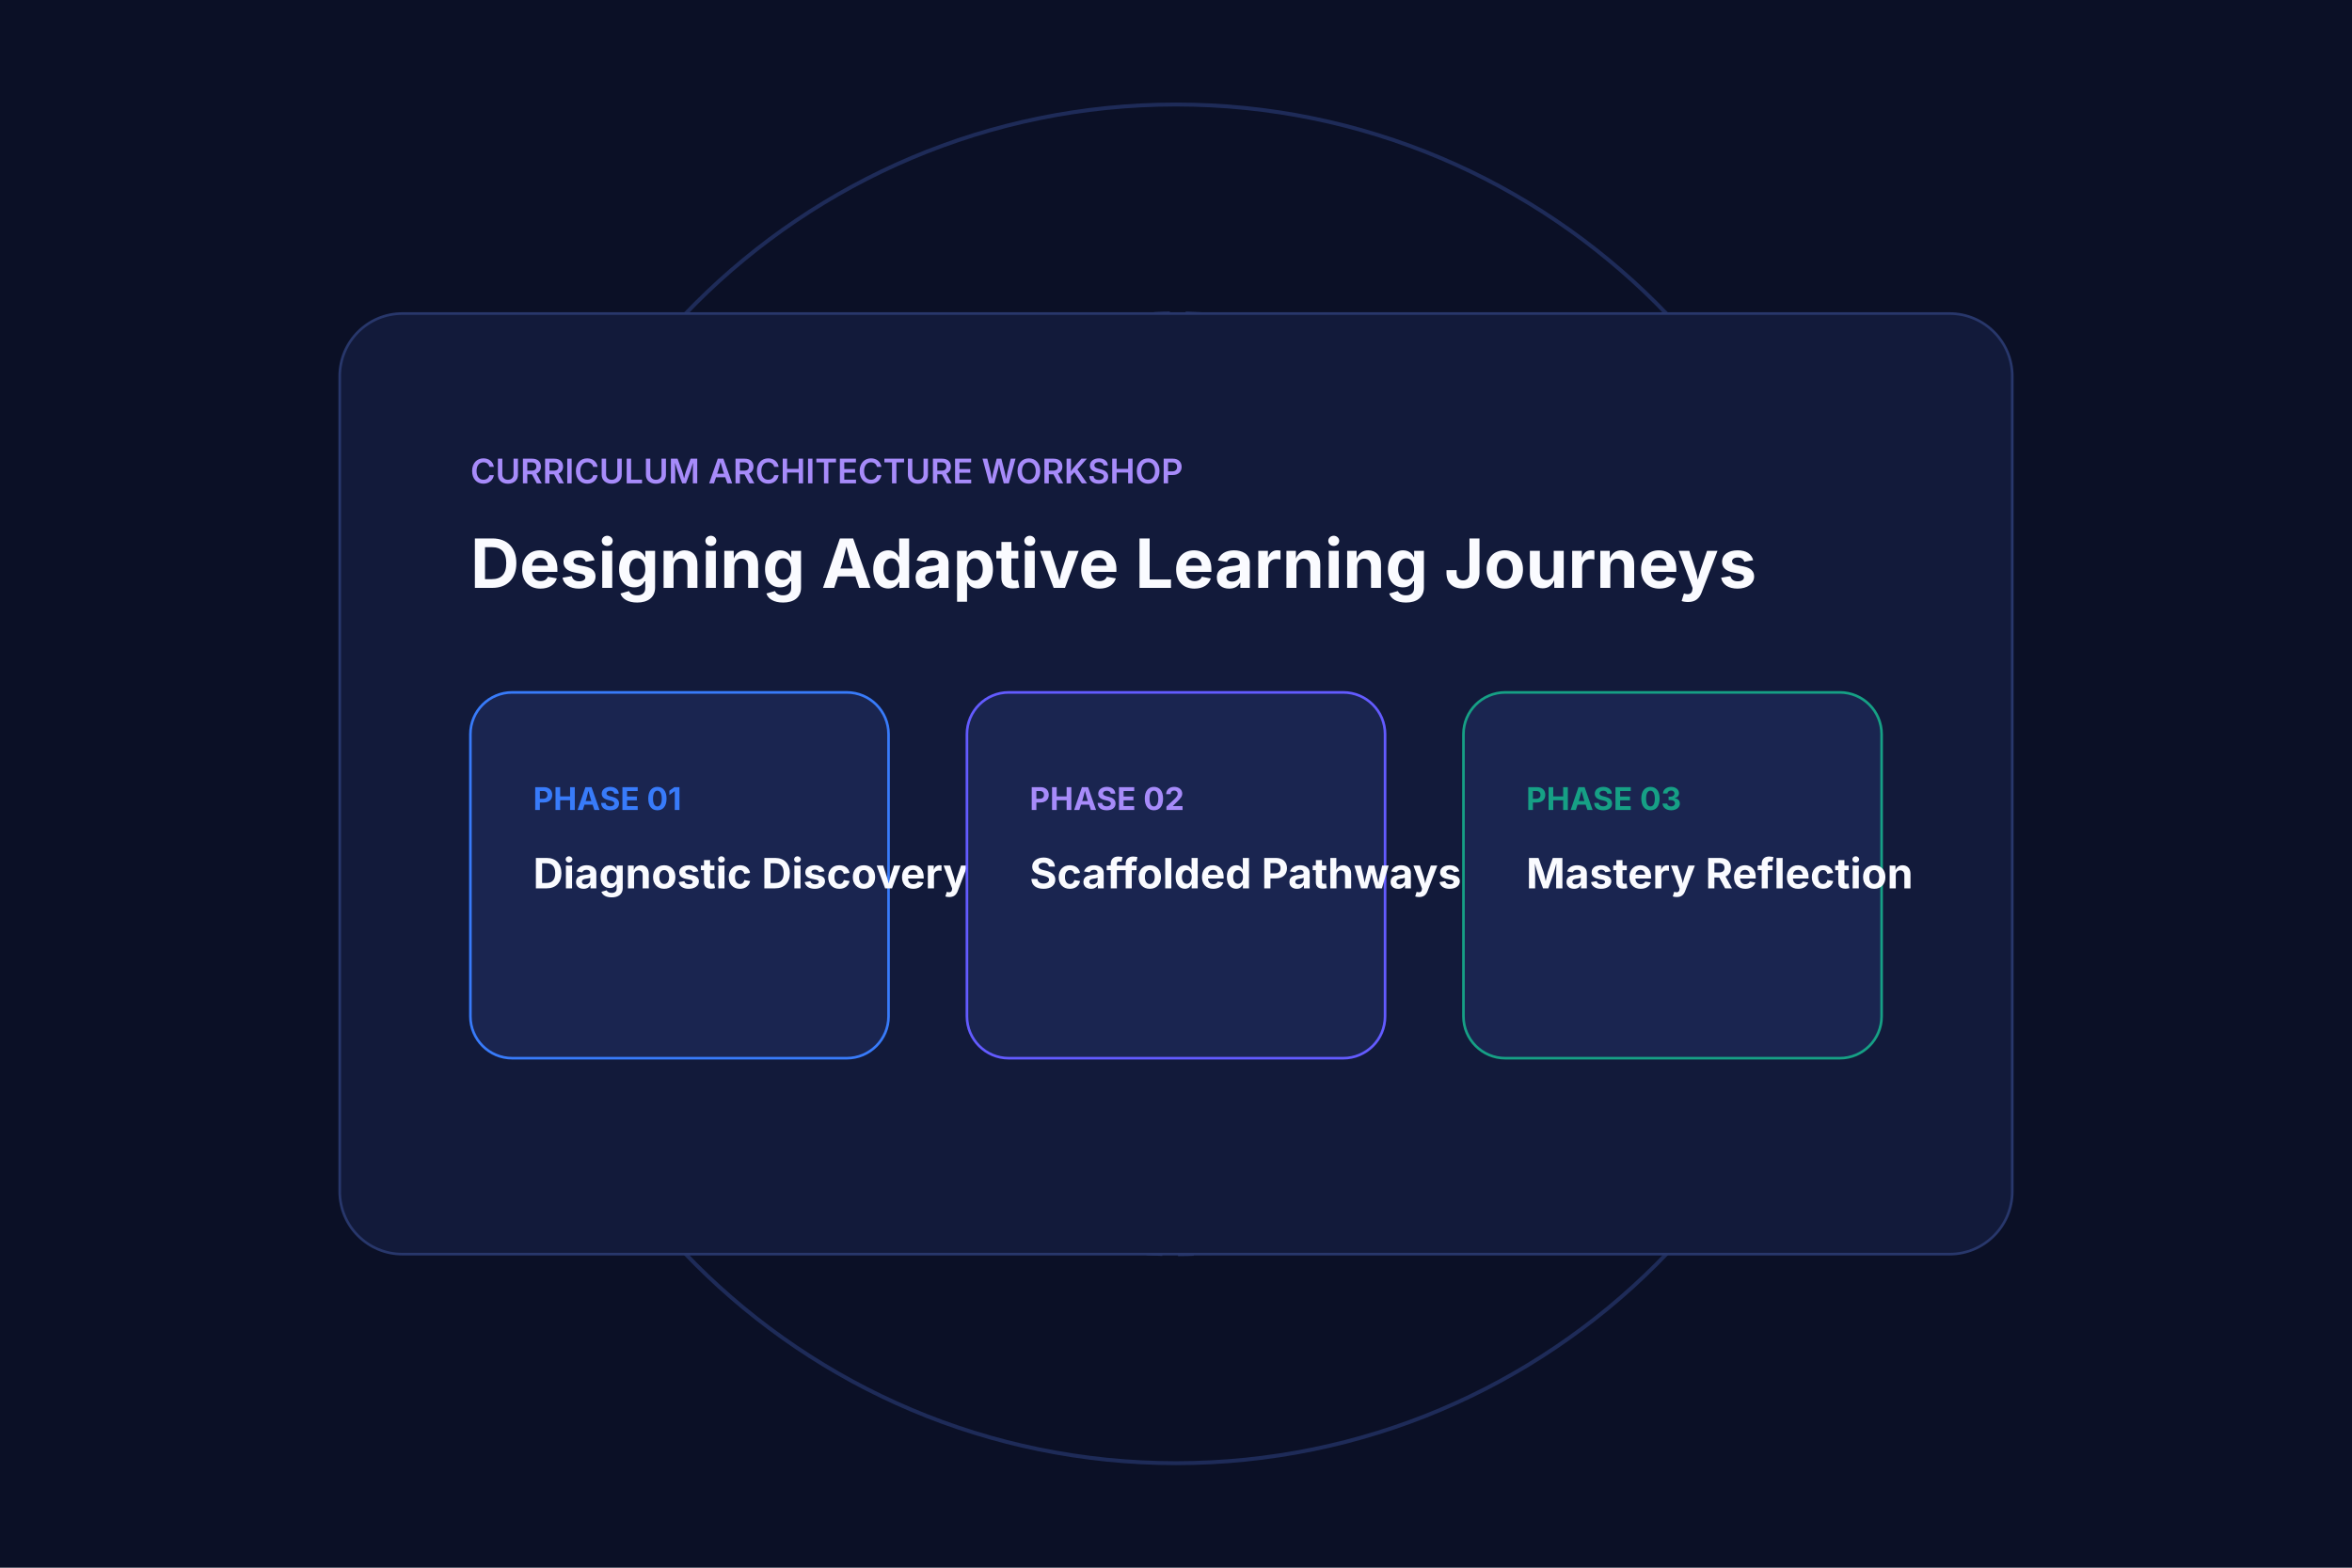
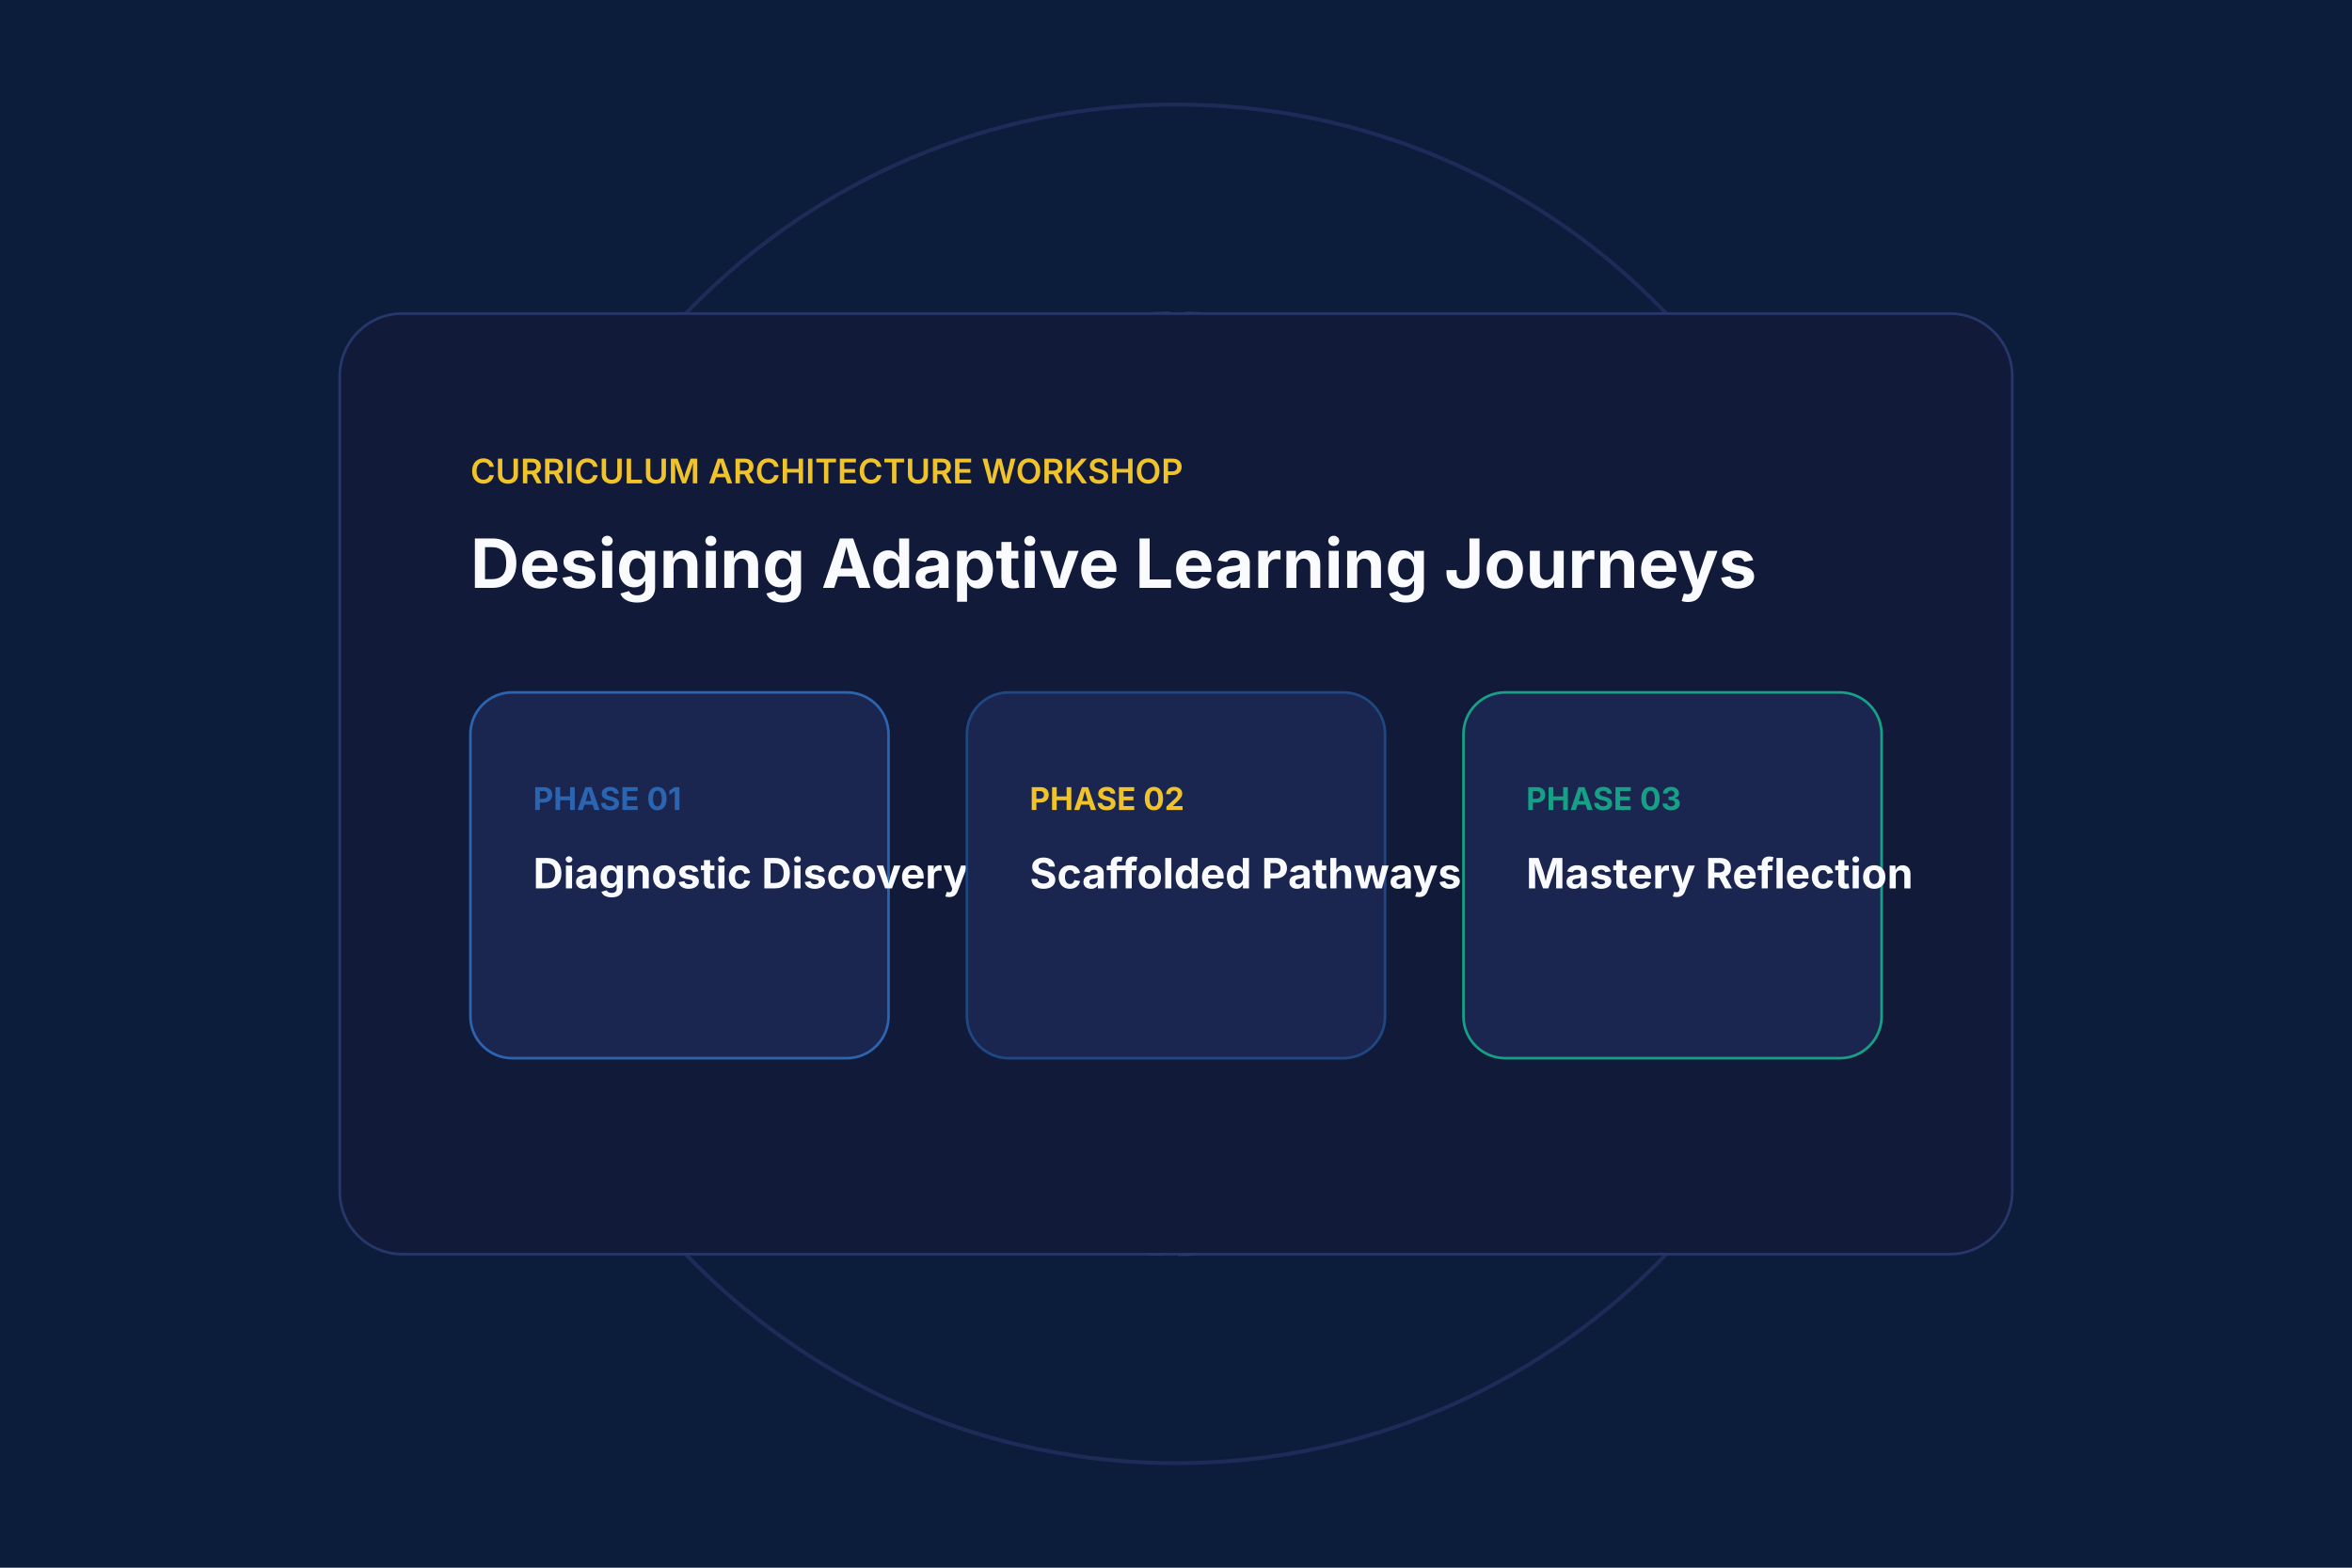
<svg xmlns="http://www.w3.org/2000/svg" viewBox="0 0 900 600" fill="none">
-   <rect width="900" height="600" fill="#0B1026" />
+   <rect width="900" height="600" fill="#0B1D3A" />
  <circle cx="450" cy="300" r="260" stroke="#1E2B58" stroke-width="1.5" />
  <circle cx="450" cy="300" r="180" stroke="#283870" stroke-width="1.5" stroke-dasharray="6 6" />
  <rect x="130" y="120" width="640" height="360" rx="24" fill="#121A3A" stroke="#28376B" />
-   <text x="180" y="185" fill="#A78BFA" font-family="Inter, sans-serif" font-size="13" font-weight="600">CURRICULUM ARCHITECTURE WORKSHOP</text>
+   <text x="180" y="185" fill="#F0C32A" font-family="Inter, sans-serif" font-size="13" font-weight="600">CURRICULUM ARCHITECTURE WORKSHOP</text>
  <text x="180" y="225" fill="#FAFBFF" font-family="Inter, sans-serif" font-size="26" font-weight="700">Designing Adaptive Learning Journeys</text>
  <g transform="translate(180, 265)">
-     <rect width="160" height="140" rx="16" fill="#1A2550" stroke="#387BFA" />
-     <text x="24" y="45" fill="#387BFA" font-family="Inter, sans-serif" font-size="12" font-weight="700">PHASE 01</text>
+     <rect width="160" height="140" rx="16" fill="#1A2550" stroke="#2B64B0" />
+     <text x="24" y="45" fill="#2B64B0" font-family="Inter, sans-serif" font-size="12" font-weight="700">PHASE 01</text>
    <text x="24" y="75" fill="#FAFBFF" font-family="Inter, sans-serif" font-size="16" font-weight="700">Diagnostic Discovery</text>
  </g>
  <g transform="translate(370, 265)">
-     <rect width="160" height="140" rx="16" fill="#1A2550" stroke="#635BFF" />
-     <text x="24" y="45" fill="#A78BFA" font-family="Inter, sans-serif" font-size="12" font-weight="700">PHASE 02</text>
+     <rect width="160" height="140" rx="16" fill="#1A2550" stroke="#1E4883" />
+     <text x="24" y="45" fill="#F0C32A" font-family="Inter, sans-serif" font-size="12" font-weight="700">PHASE 02</text>
    <text x="24" y="75" fill="#FAFBFF" font-family="Inter, sans-serif" font-size="16" font-weight="700">Scaffolded Pathways</text>
  </g>
  <g transform="translate(560, 265)">
    <rect width="160" height="140" rx="16" fill="#1A2550" stroke="#16A085" />
    <text x="24" y="45" fill="#16A085" font-family="Inter, sans-serif" font-size="12" font-weight="700">PHASE 03</text>
    <text x="24" y="75" fill="#FAFBFF" font-family="Inter, sans-serif" font-size="16" font-weight="700">Mastery Reflection</text>
  </g>
</svg>
